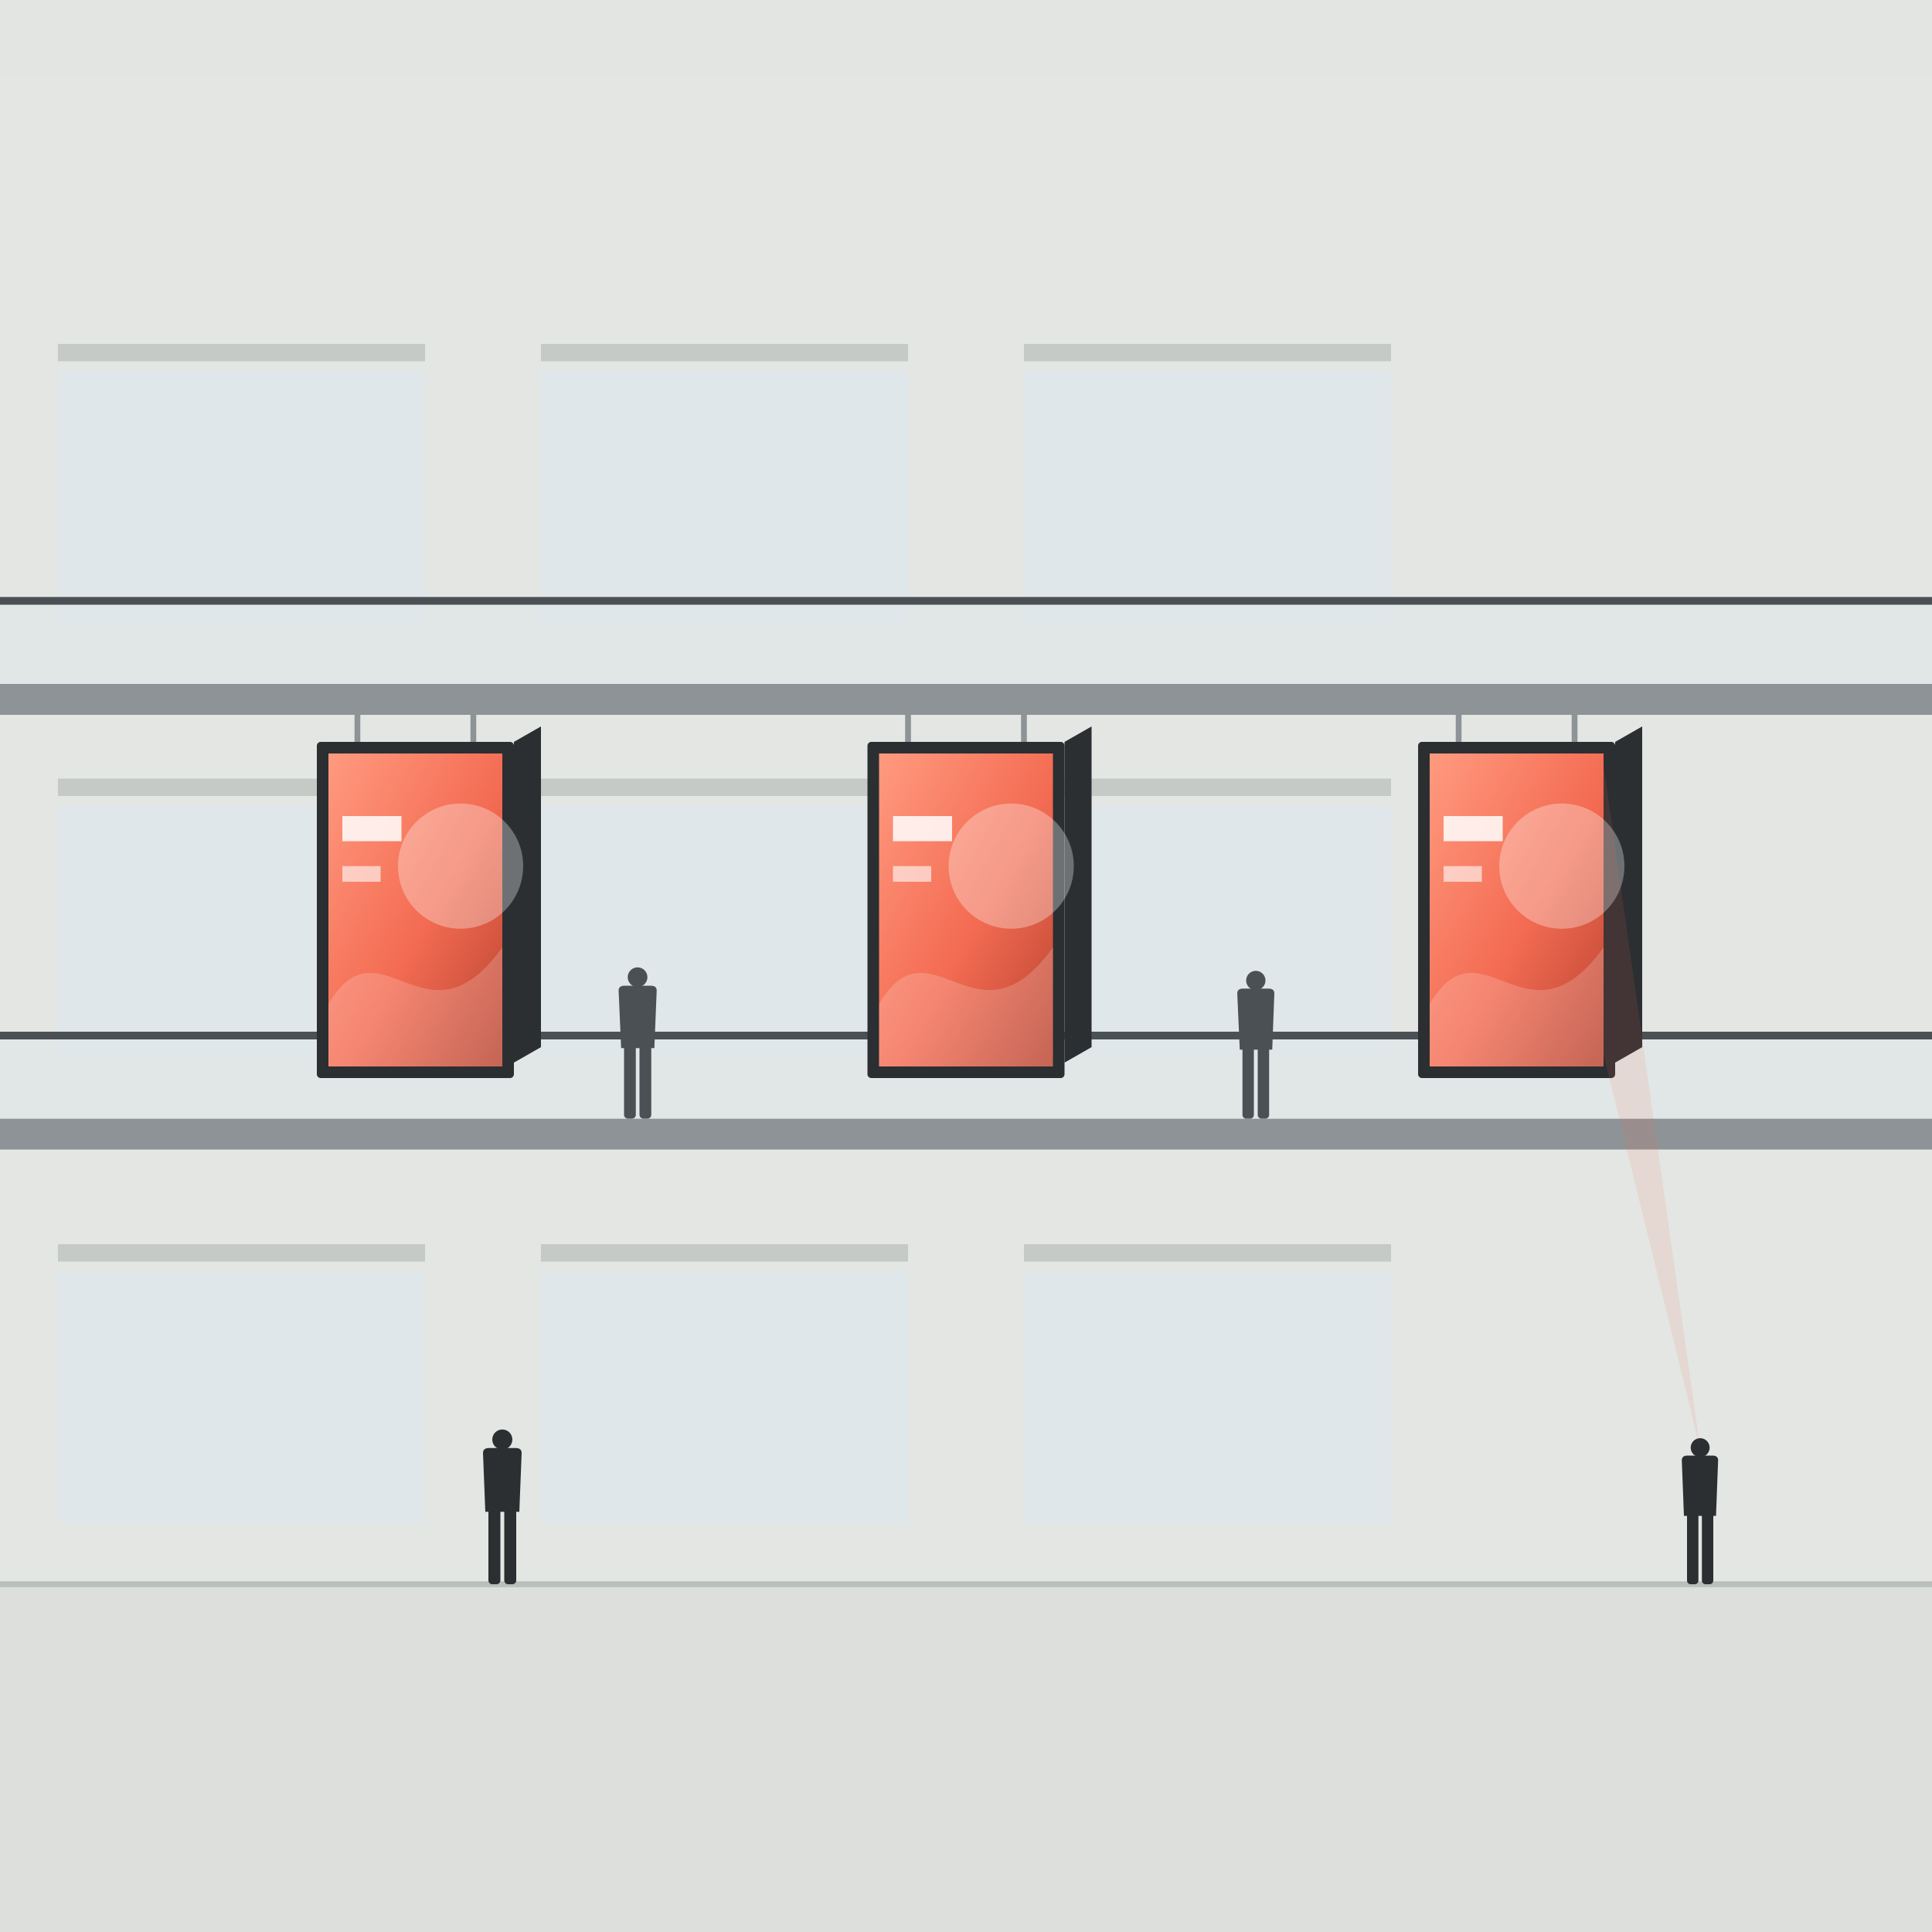
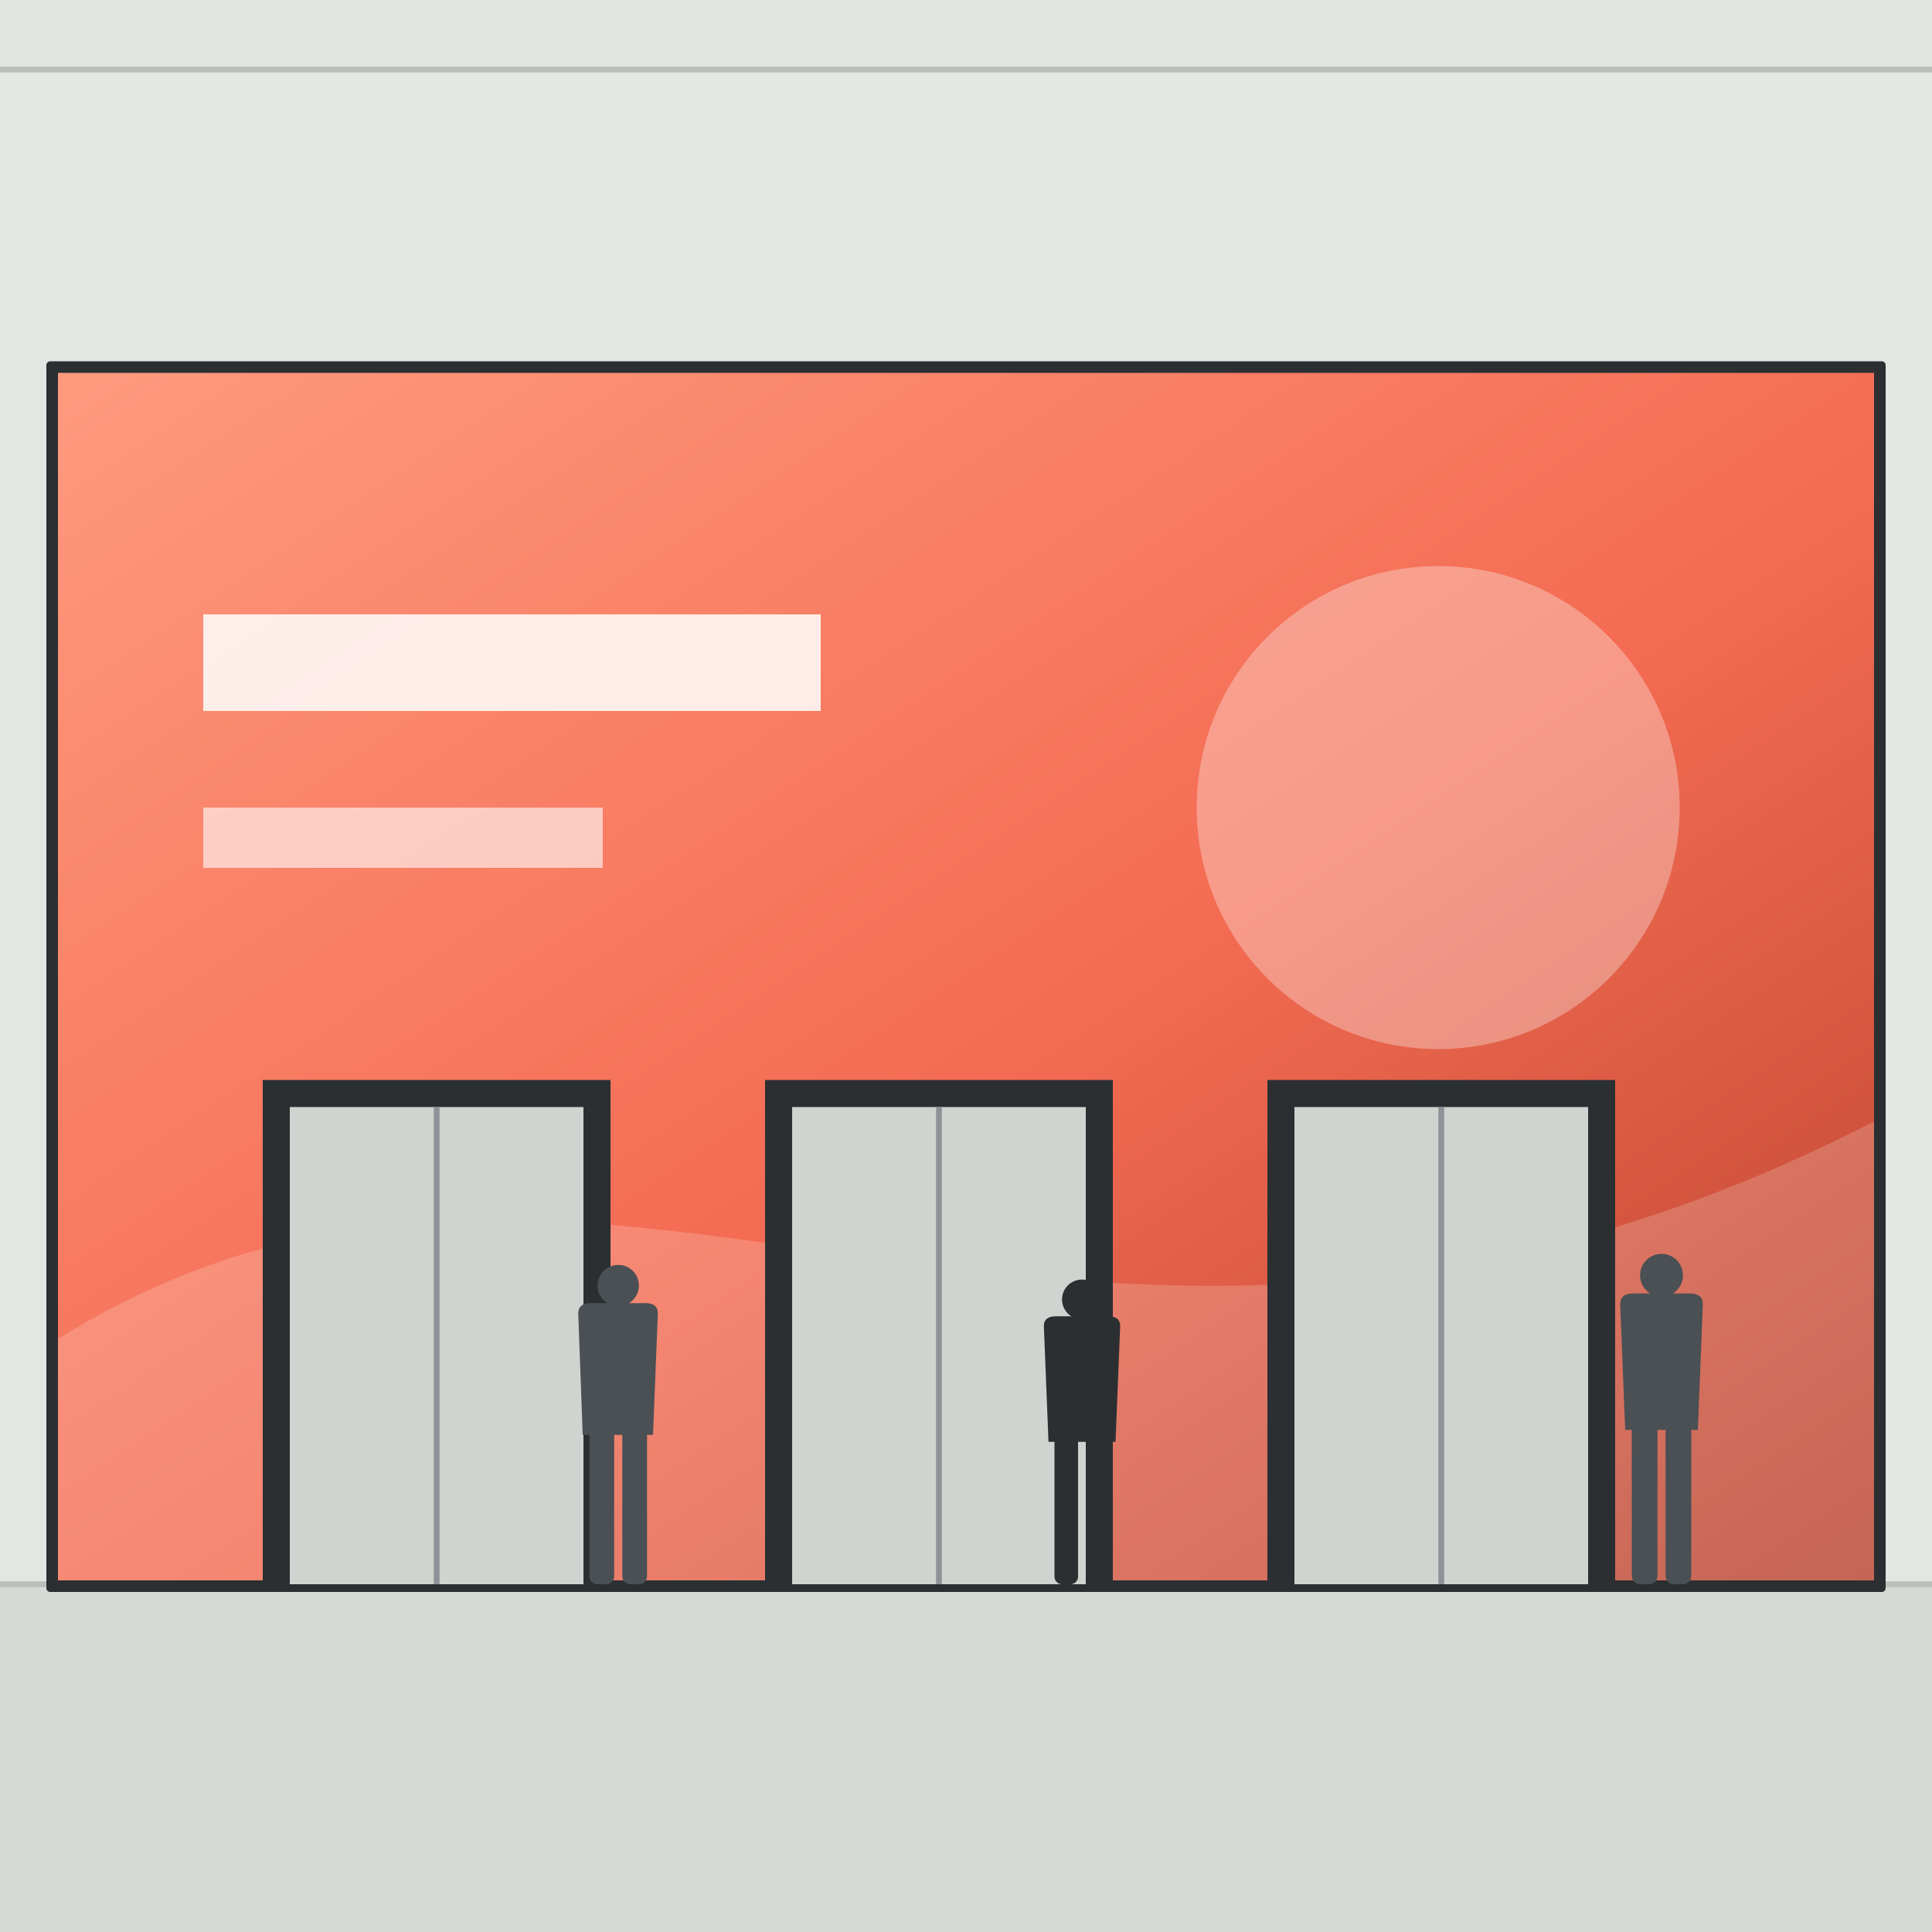
<svg xmlns="http://www.w3.org/2000/svg" viewBox="0 0 1000 1000" width="1000" height="1000">
  <defs>
    <linearGradient id="scr" x1="0" y1="0" x2="1" y2="1">
      <stop offset="0" stop-color="#ff9a7f" />
      <stop offset=".55" stop-color="#f36b52" />
      <stop offset="1" stop-color="#b8432f" />
    </linearGradient>
  </defs>
  <rect width="1000" height="1000" fill="#e3e6e3" />
-   <rect y="820" width="1000" height="180" fill="#dcdfdc" />
+   <rect y="820" width="1000" height="180" fill="#d6dad6" />
  <line x1="0" y1="820" x2="1000" y2="820" stroke="#b9bfba" stroke-width="3" />
-   <rect x="0" y="0" width="1000" height="40" fill="#e2e5e2" />
-   <rect x="30.0" y="658.0" width="190" height="130.5" fill="#dfe7ea" />
-   <rect x="30.0" y="644.0" width="190" height="9" fill="#c5cac6" />
-   <rect x="280.0" y="658.0" width="190" height="130.5" fill="#dfe7ea" />
-   <rect x="280.0" y="644.0" width="190" height="9" fill="#c5cac6" />
-   <rect x="530.0" y="658.0" width="190" height="130.5" fill="#dfe7ea" />
-   <rect x="530.0" y="644.0" width="190" height="9" fill="#c5cac6" />
-   <rect x="30.0" y="417.0" width="190" height="130.5" fill="#dfe7ea" />
-   <rect x="30.0" y="403.0" width="190" height="9" fill="#c5cac6" />
-   <rect x="280.0" y="417.0" width="190" height="130.5" fill="#dfe7ea" />
-   <rect x="280.0" y="403.0" width="190" height="9" fill="#c5cac6" />
-   <rect x="530.0" y="417.0" width="190" height="130.5" fill="#dfe7ea" />
-   <rect x="530.0" y="403.0" width="190" height="9" fill="#c5cac6" />
-   <rect x="0.0" y="579.0" width="1000.0" height="16" fill="#8d9396" />
-   <rect x="0.0" y="534.0" width="1000.0" height="45.0" fill="#dfe7ea" fill-opacity=".6" />
-   <rect x="0.0" y="534.0" width="1000.0" height="4" fill="#4a5054" />
-   <rect x="30.0" y="192.0" width="190" height="130.5" fill="#dfe7ea" />
-   <rect x="30.0" y="178.0" width="190" height="9" fill="#c5cac6" />
-   <rect x="280.0" y="192.0" width="190" height="130.5" fill="#dfe7ea" />
-   <rect x="280.0" y="178.0" width="190" height="9" fill="#c5cac6" />
-   <rect x="530.0" y="192.0" width="190" height="130.5" fill="#dfe7ea" />
-   <rect x="530.0" y="178.0" width="190" height="9" fill="#c5cac6" />
-   <rect x="0.0" y="354.0" width="1000.0" height="16" fill="#8d9396" />
-   <rect x="0.0" y="309.0" width="1000.0" height="45.0" fill="#dfe7ea" fill-opacity=".6" />
-   <rect x="0.0" y="309.0" width="1000.0" height="4" fill="#4a5054" />
-   <rect x="183.5" y="370.0" width="3" height="20.0" fill="#8d9396" />
-   <rect x="243.5" y="370.0" width="3" height="20.0" fill="#8d9396" />
-   <path d="M266 384.0 l14 -8 v166.0 l-14 8z" fill="#2b2f32" />
-   <rect x="164.0" y="384.0" width="102.0" height="174.0" rx="2" fill="#2b2f32" />
-   <rect x="170.0" y="390.0" width="90.0" height="162.0" fill="url(#scr)" />
-   <circle cx="238.4" cy="448.3" r="32.4" fill="#fff" fill-opacity=".32" />
-   <path d="M170.0 519.6 C197.0 474.2 220.4 545.5 260.0 490.4 V552.0 H170.0z" fill="#fff" fill-opacity=".18" />
-   <rect x="177.2" y="422.4" width="30.6" height="13.0" fill="#fff" fill-opacity=".85" />
-   <rect x="177.2" y="448.3" width="19.8" height="8.1" fill="#fff" fill-opacity=".6" />
-   <rect x="468.5" y="370.0" width="3" height="20.0" fill="#8d9396" />
-   <rect x="528.5" y="370.0" width="3" height="20.0" fill="#8d9396" />
-   <path d="M551 384.0 l14 -8 v166.0 l-14 8z" fill="#2b2f32" />
-   <rect x="449.0" y="384.0" width="102.0" height="174.0" rx="2" fill="#2b2f32" />
-   <rect x="455.0" y="390.0" width="90.0" height="162.0" fill="url(#scr)" />
-   <circle cx="523.4" cy="448.3" r="32.4" fill="#fff" fill-opacity=".32" />
-   <path d="M455.0 519.6 C482.0 474.2 505.4 545.5 545.0 490.4 V552.0 H455.0z" fill="#fff" fill-opacity=".18" />
-   <rect x="462.2" y="422.4" width="30.6" height="13.0" fill="#fff" fill-opacity=".85" />
-   <rect x="462.2" y="448.3" width="19.8" height="8.1" fill="#fff" fill-opacity=".6" />
-   <rect x="753.5" y="370.0" width="3" height="20.0" fill="#8d9396" />
-   <rect x="813.5" y="370.0" width="3" height="20.0" fill="#8d9396" />
-   <path d="M836 384.0 l14 -8 v166.0 l-14 8z" fill="#2b2f32" />
-   <rect x="734.0" y="384.0" width="102.0" height="174.0" rx="2" fill="#2b2f32" />
-   <rect x="740.0" y="390.0" width="90.0" height="162.0" fill="url(#scr)" />
-   <circle cx="808.4" cy="448.3" r="32.4" fill="#fff" fill-opacity=".32" />
-   <path d="M740.0 519.6 C767.0 474.2 790.4 545.5 830.0 490.4 V552.0 H740.0z" fill="#fff" fill-opacity=".18" />
-   <rect x="747.2" y="422.4" width="30.6" height="13.0" fill="#fff" fill-opacity=".85" />
-   <rect x="747.2" y="448.3" width="19.8" height="8.1" fill="#fff" fill-opacity=".6" />
+   <rect x="0" y="0" width="1000" height="36" fill="#e2e5e2" />
+   <line x1="0" y1="36" x2="1000" y2="36" stroke="#b9bfba" stroke-width="3" />
+   <rect x="24.0" y="187.0" width="952.0" height="637.0" rx="2" fill="#2b2f32" />
+   <rect x="30.0" y="193.0" width="940.0" height="625.0" fill="url(#scr)" />
+   <circle cx="744.4" cy="418.0" r="125.0" fill="#fff" fill-opacity=".32" />
+   <path d="M30.0 693.0 C312.0 518.0 556.4 793.0 970.0 580.5 V818.0 H30.0z" fill="#fff" fill-opacity=".18" />
+   <rect x="105.2" y="318.0" width="319.6" height="50.0" fill="#fff" fill-opacity=".85" />
+   <rect x="105.2" y="418.0" width="206.8" height="31.2" fill="#fff" fill-opacity=".6" />
+   <rect x="136" y="559.0" width="180.0" height="261.0" fill="#2b2f32" />
+   <rect x="150" y="573.0" width="152.0" height="247.0" fill="#cfd4d0" />
+   <line x1="226.0" y1="573.0" x2="226.0" y2="820" stroke="#8d9396" stroke-width="3" />
+   <rect x="396" y="559.0" width="180.0" height="261.0" fill="#2b2f32" />
+   <rect x="410" y="573.0" width="152.0" height="247.0" fill="#cfd4d0" />
+   <line x1="486.0" y1="573.0" x2="486.0" y2="820" stroke="#8d9396" stroke-width="3" />
+   <rect x="656" y="559.0" width="180.0" height="261.0" fill="#2b2f32" />
+   <rect x="670" y="573.0" width="152.0" height="247.0" fill="#cfd4d0" />
+   <line x1="746.0" y1="573.0" x2="746.0" y2="820" stroke="#8d9396" stroke-width="3" />
  <g fill="#4a5054">
-     <circle cx="330.0" cy="505.8" r="5.1" />
-     <path d="M320.2 512.7 q0 -2.5 3.1 -2.5 h13.5 q3.1 0 3.1 2.5 l-1.2 29.8 h-17.2z" />
-     <rect x="323.0" y="540.1" width="6.1" height="38.9" rx="2.0" />
-     <rect x="331.0" y="540.1" width="6.1" height="38.9" rx="2.0" />
+     <circle cx="320.0" cy="665.4" r="10.7" />
+     <path d="M299.3 679.9 q0 -5.4 6.4 -5.4 h28.4 q6.4 0 6.4 5.4 l-2.5 62.8 h-36.4z" />
+     <rect x="305.1" y="737.8" width="12.8" height="82.2" rx="4.1" />
+     <rect x="322.1" y="737.8" width="12.8" height="82.2" rx="4.1" />
+   </g>
+   <g fill="#2b2f32">
+     <circle cx="560.0" cy="672.6" r="10.3" />
+     <path d="M540.3 686.4 q0 -5.1 6.2 -5.1 h27.1 q6.2 0 6.2 5.1 l-2.4 59.9 h-34.7z" />
+     <rect x="545.8" y="741.6" width="12.2" height="78.4" rx="3.9" />
+     <rect x="562.0" y="741.6" width="12.2" height="78.4" rx="3.9" />
  </g>
  <g fill="#4a5054">
-     <circle cx="650.0" cy="507.5" r="5.0" />
-     <path d="M640.4 514.2 q0 -2.5 3.0 -2.5 h13.2 q3.0 0 3.0 2.5 l-1.1 29.1 h-16.8z" />
-     <rect x="643.1" y="541.0" width="5.9" height="38.0" rx="1.9" />
-     <rect x="651.0" y="541.0" width="5.9" height="38.0" rx="1.9" />
+     <circle cx="860.0" cy="660.1" r="11.1" />
+     <path d="M838.6 675.1 q0 -5.6 6.7 -5.6 h29.4 q6.7 0 6.7 5.6 l-2.6 65.0 h-37.6z" />
+     <rect x="844.6" y="735.0" width="13.3" height="85.0" rx="4.3" />
+     <rect x="862.1" y="735.0" width="13.3" height="85.0" rx="4.3" />
  </g>
-   <g fill="#2b2f32">
-     <circle cx="260.0" cy="745.1" r="5.2" />
-     <path d="M250.0 752.1 q0 -2.6 3.1 -2.6 h13.8 q3.1 0 3.1 2.6 l-1.2 30.4 h-17.6z" />
-     <rect x="252.8" y="780.2" width="6.2" height="39.8" rx="2.0" />
-     <rect x="261.0" y="780.2" width="6.2" height="39.8" rx="2.0" />
-   </g>
-   <g fill="#2b2f32">
-     <circle cx="880.0" cy="749.3" r="4.9" />
-     <path d="M870.5 755.9 q0 -2.5 2.9 -2.5 h13.0 q2.9 0 2.9 2.5 l-1.1 28.7 h-16.6z" />
-     <rect x="873.2" y="782.4" width="5.9" height="37.6" rx="1.9" />
-     <rect x="880.9" y="782.4" width="5.9" height="37.6" rx="1.9" />
-   </g>
-   <path d="M880.0 749.7 L830.0 546.0 L830.0 396.0z" fill="#f36b52" fill-opacity="0.12" />
</svg>
